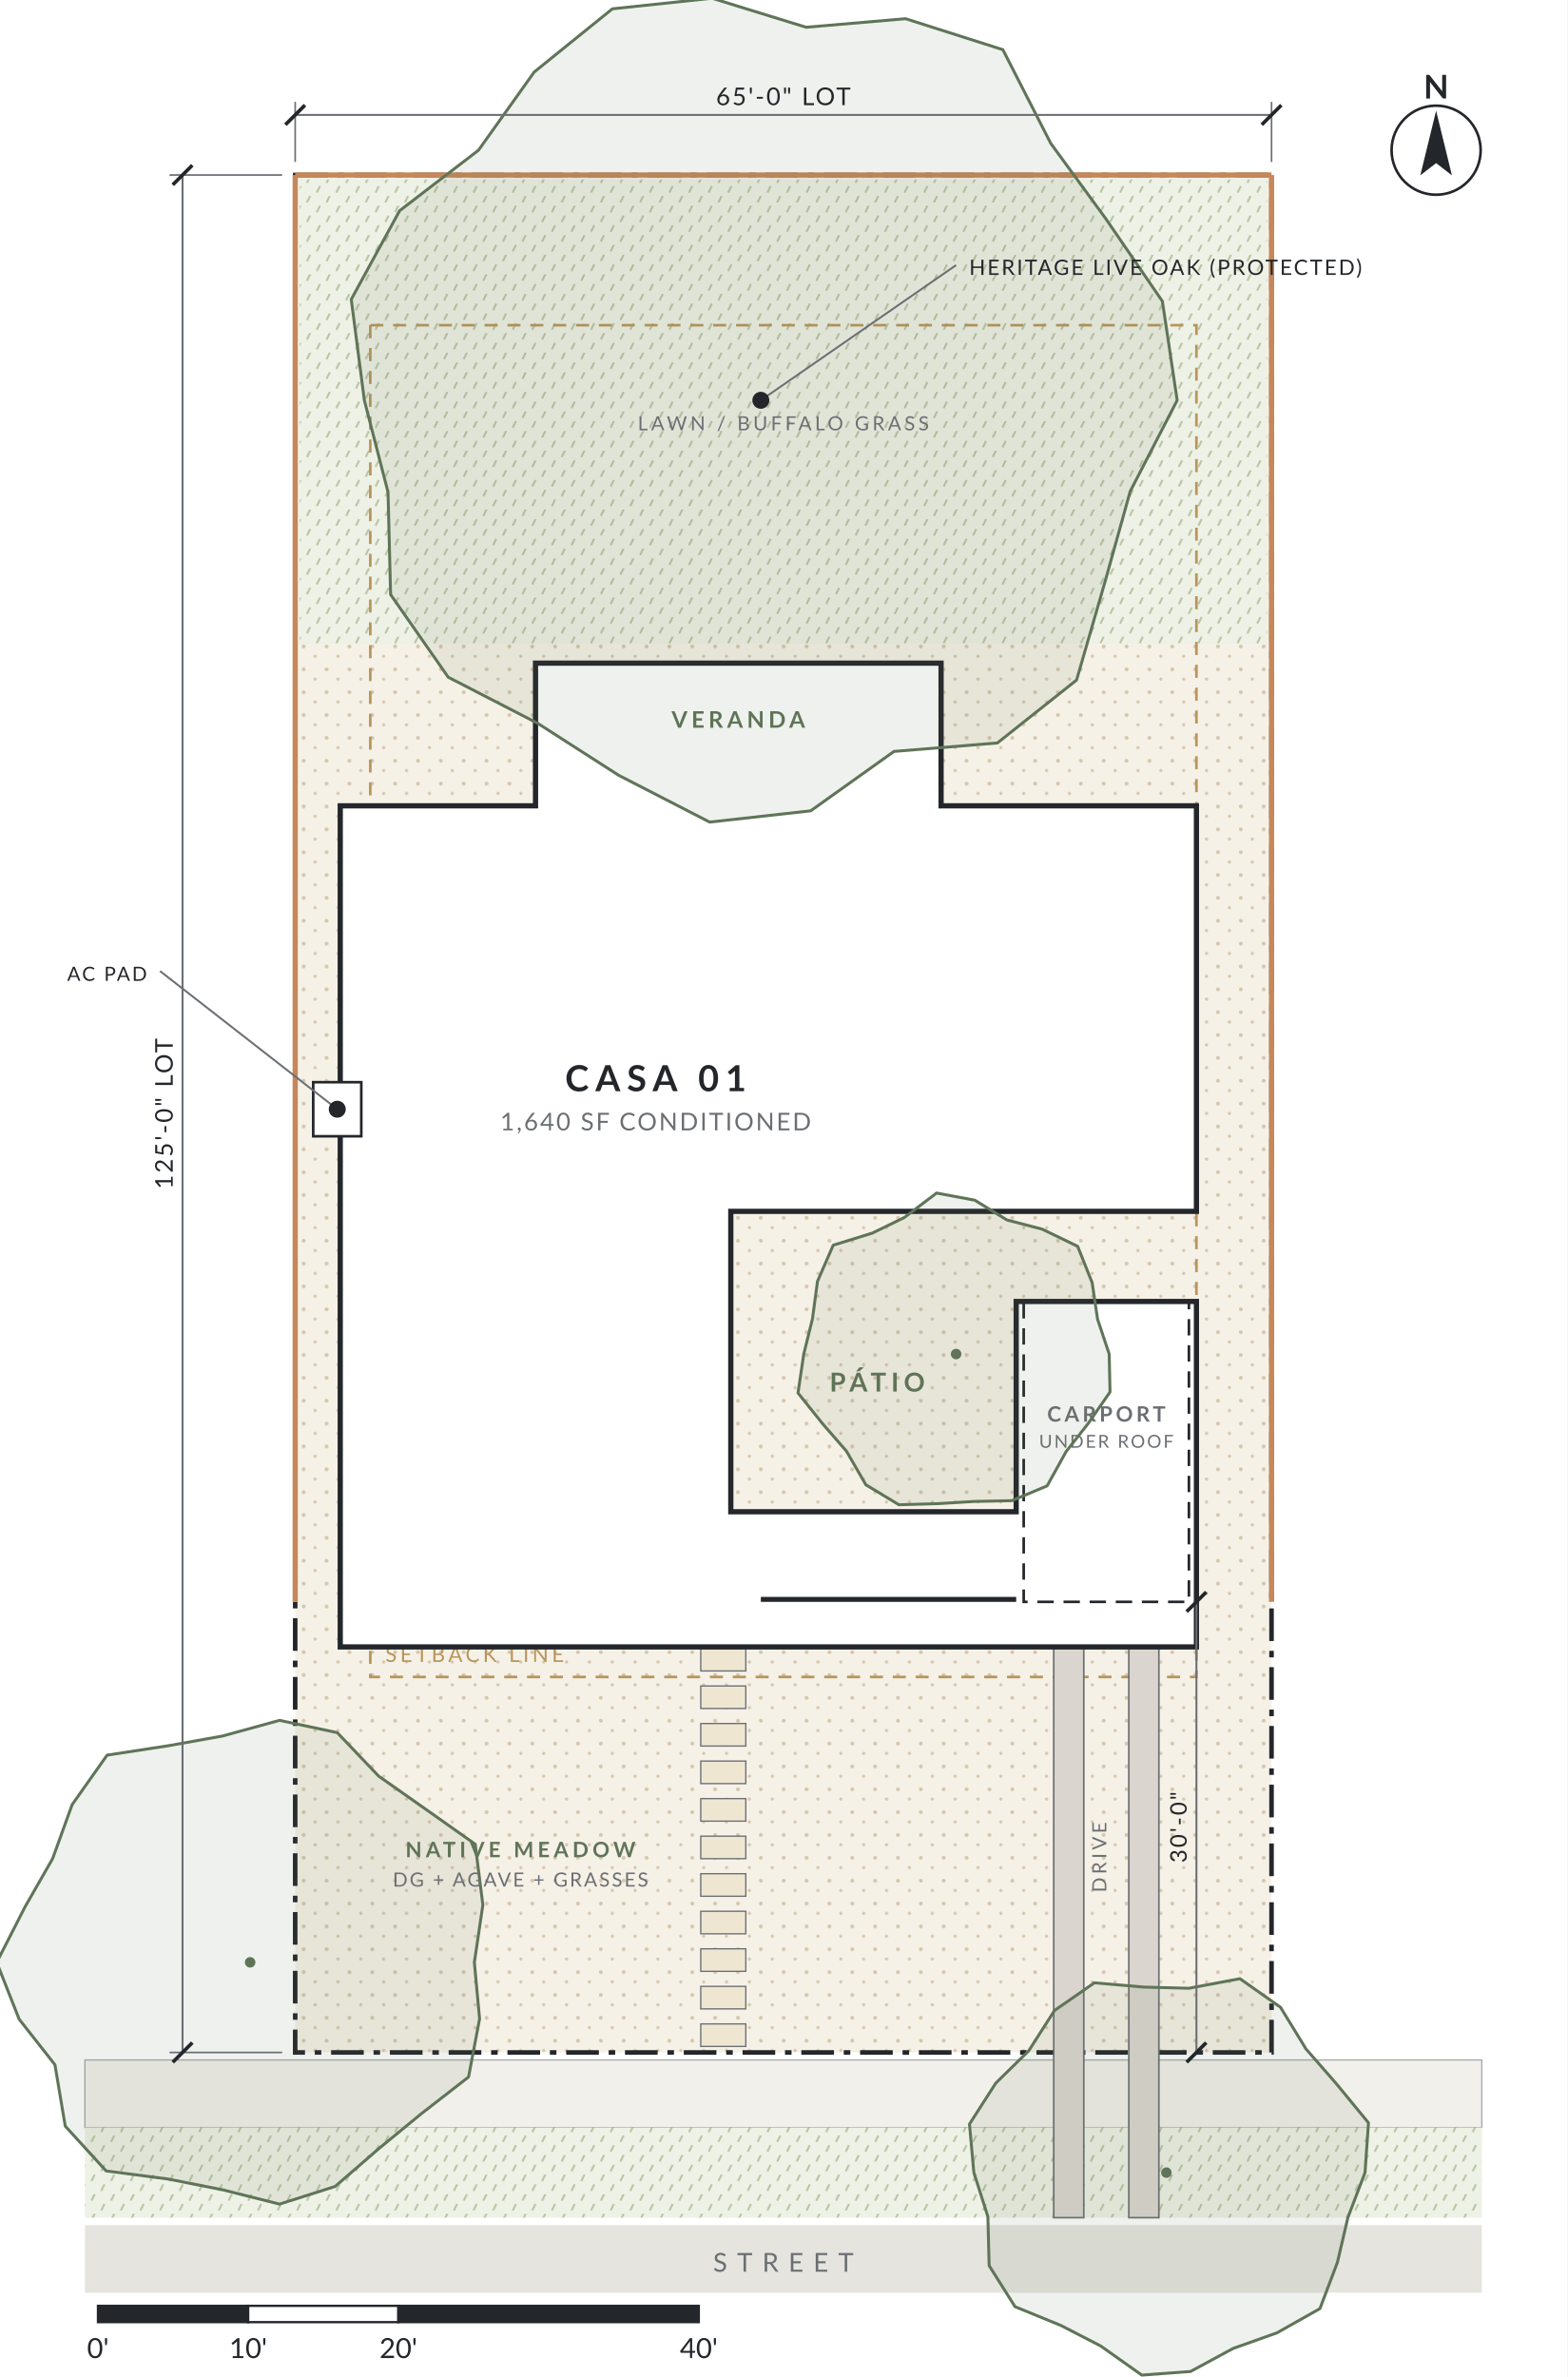
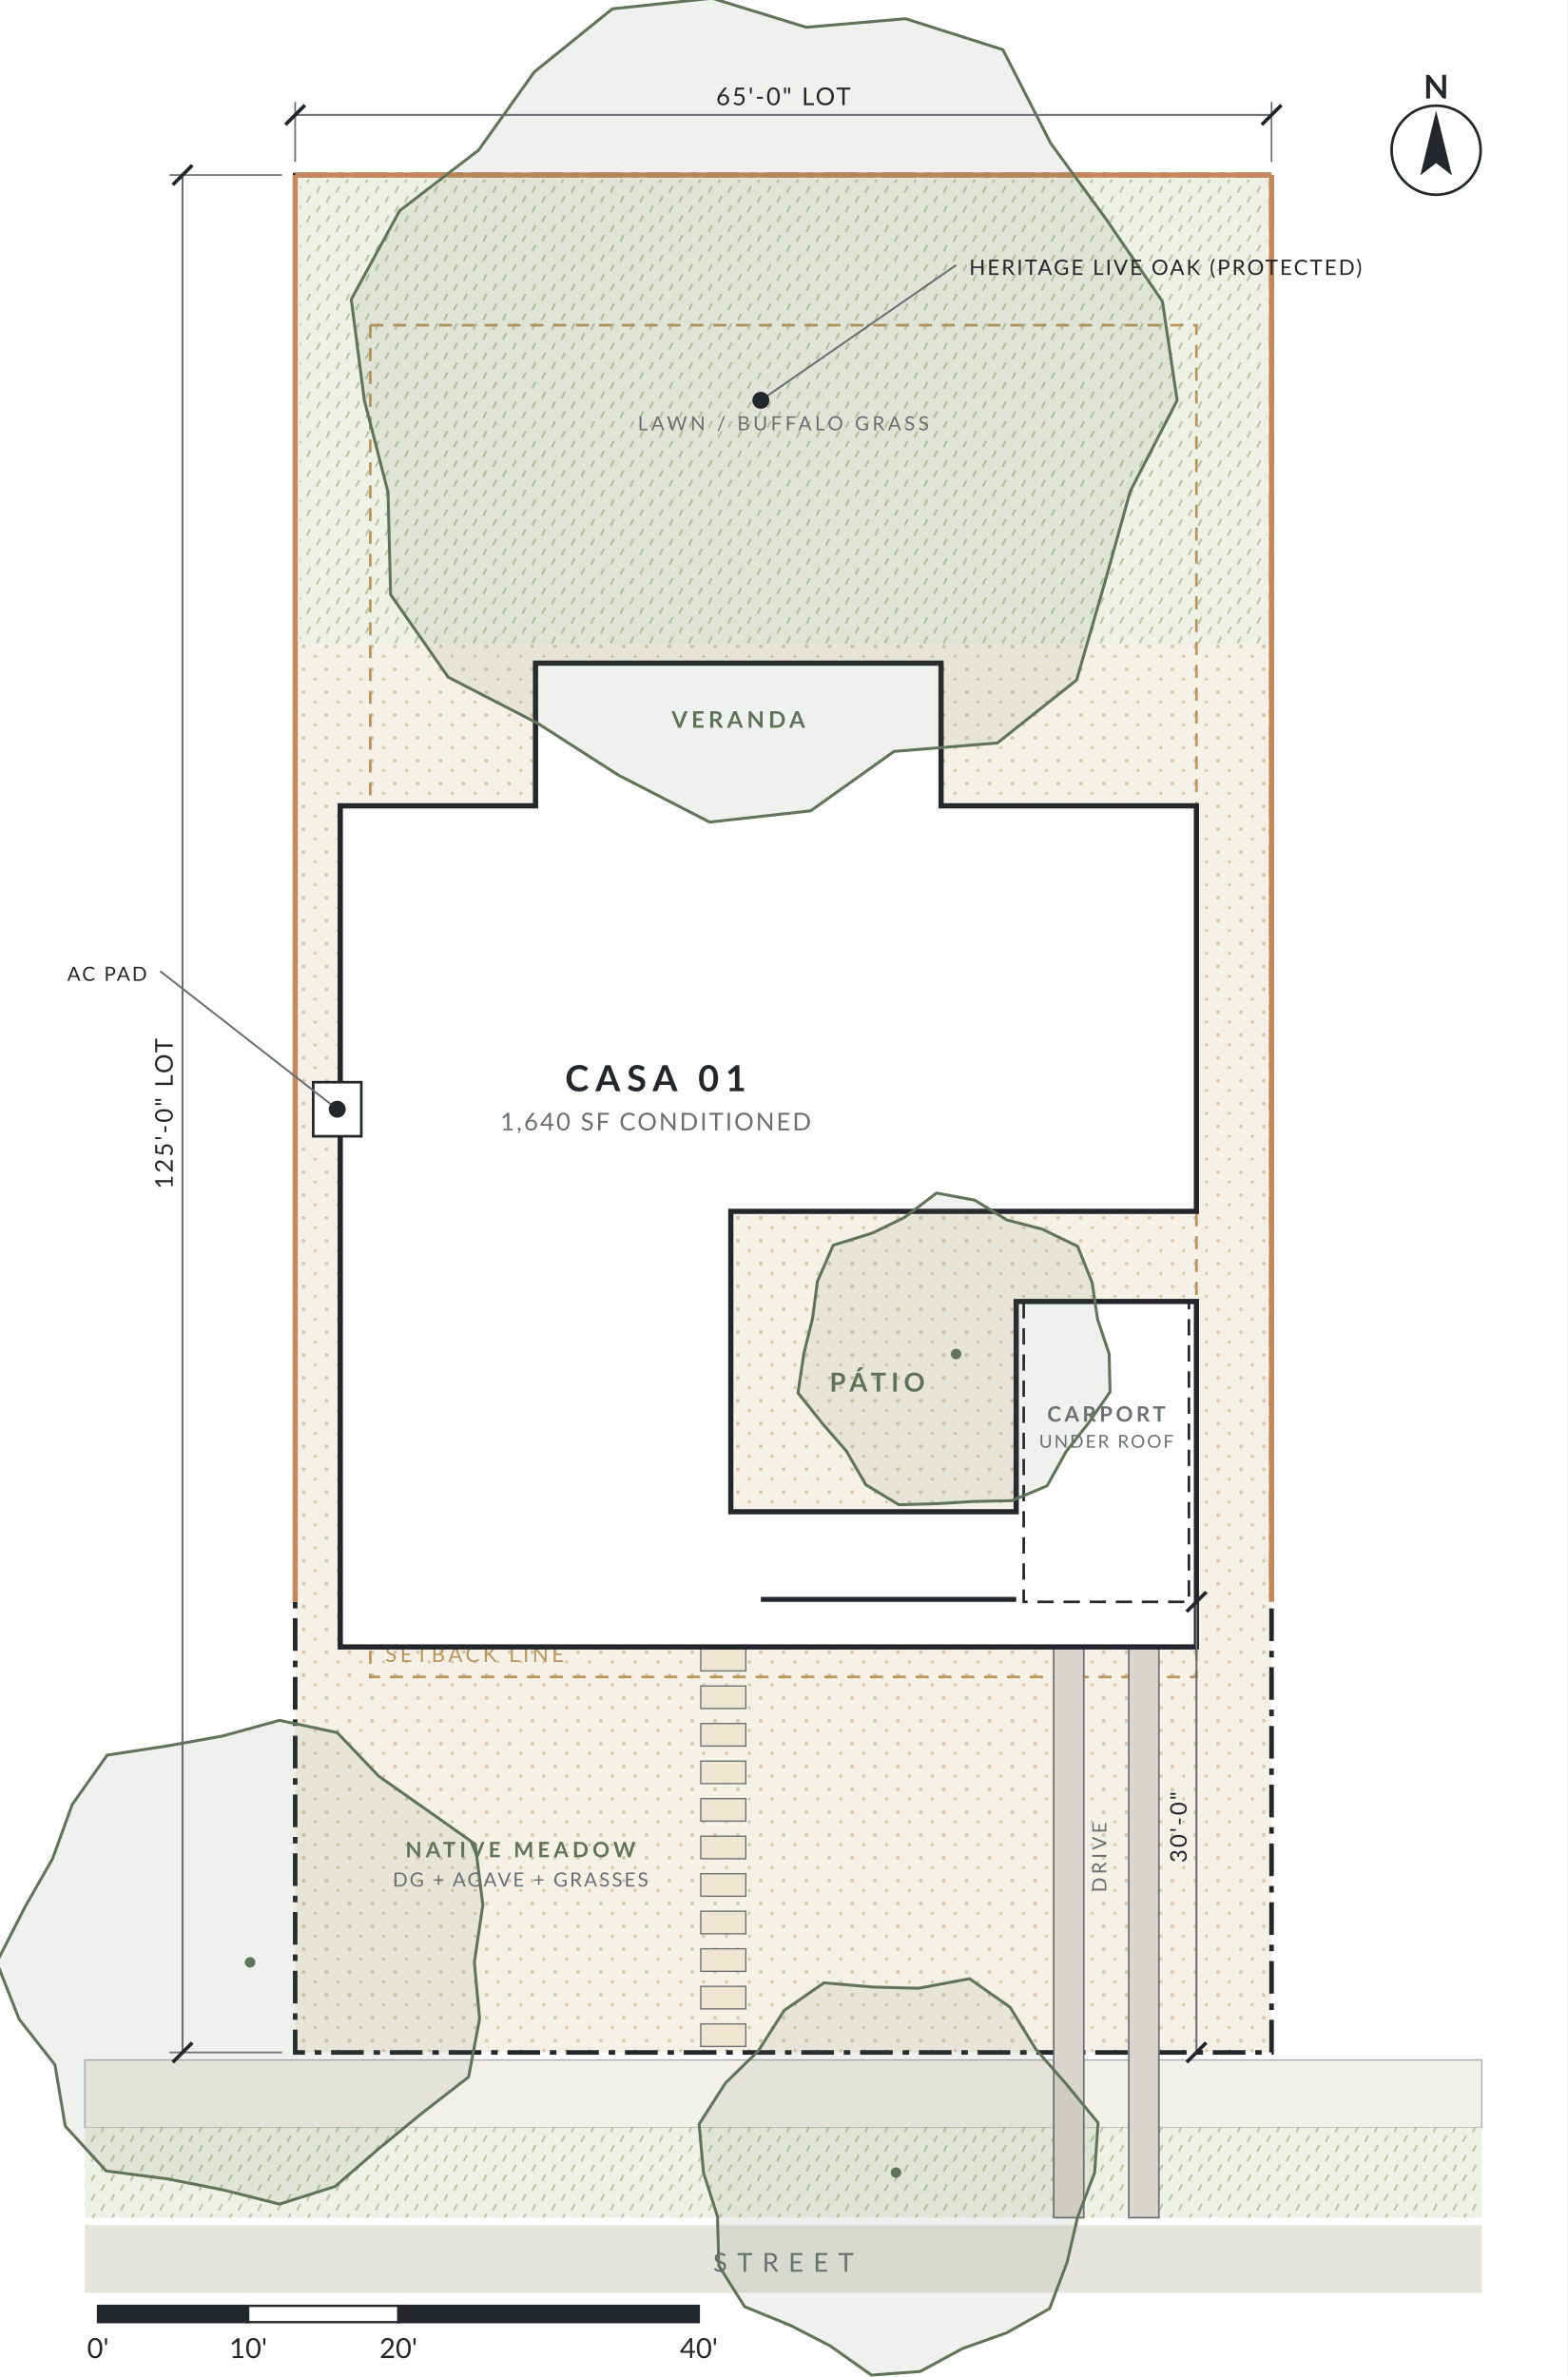
<svg xmlns="http://www.w3.org/2000/svg" viewBox="0 0 480 728" width="480" height="728" data-x0="-14" data-y0="-16" data-y1="131" data-pad="26" data-scale="4.6" data-flip="1">
  <defs>
    <pattern id="pavers" width="18" height="12" patternUnits="userSpaceOnUse">
      <rect width="18" height="12" fill="#f3efe6" />
      <path d="M0 0 H18 M0 0 V12 M9 6 V12 M0 6 H18" stroke="#d2c9b6" stroke-width="0.6" />
    </pattern>
    <pattern id="dg" width="7" height="7" patternUnits="userSpaceOnUse">
      <rect width="7" height="7" fill="#f6f1e7" />
      <circle cx="2" cy="2" r="0.6" fill="#d6c7ad" />
      <circle cx="5.5" cy="5" r="0.5" fill="#d6c7ad" />
    </pattern>
    <pattern id="mosaic" width="7" height="7" patternUnits="userSpaceOnUse">
      <rect width="7" height="7" fill="#2a2a29" />
      <path d="M0 2 L3 0 L7 3 M2 7 L4 4 L7 6 M0 5 L3 4" stroke="#8b847a" stroke-width="0.5" fill="none" />
    </pattern>
    <pattern id="planting" width="9" height="9" patternUnits="userSpaceOnUse">
      <rect width="9" height="9" fill="#eef1e8" />
      <circle cx="2.5" cy="2.5" r="1.1" fill="none" stroke="#a9b89a" stroke-width="0.5" />
      <circle cx="7" cy="6.5" r="0.8" fill="none" stroke="#a9b89a" stroke-width="0.5" />
    </pattern>
    <pattern id="lawn" width="6" height="6" patternUnits="userSpaceOnUse">
      <rect width="6" height="6" fill="#eef1e6" />
      <path d="M1 5 l1 -2 M4 2 l1 -2" stroke="#b9c4a3" stroke-width="0.6" />
    </pattern>
    <pattern id="stone" width="16" height="8" patternUnits="userSpaceOnUse">
      <rect width="16" height="8" fill="#efe6d2" />
      <path d="M0 0 H16 M0 4 H16 M5 0 V4 M12 4 V8" stroke="#c9b993" stroke-width="0.5" />
    </pattern>
    <pattern id="diag" width="5" height="5" patternUnits="userSpaceOnUse" patternTransform="rotate(45)">
      <rect width="5" height="5" fill="#ffffff" />
      <line x1="0" y1="0" x2="0" y2="5" stroke="#9a9a9a" stroke-width="0.6" />
    </pattern>
    <pattern id="earth" width="8" height="8" patternUnits="userSpaceOnUse" patternTransform="rotate(45)">
      <rect width="8" height="8" fill="#ffffff" />
      <line x1="0" y1="0" x2="0" y2="8" stroke="#8a8a8a" stroke-width="0.7" />
    </pattern>
  </defs>
  <rect width="100%" height="100%" fill="#ffffff" />
  <rect x="26.00" y="681.50" width="427.80" height="20.70" fill="#e6e4df" stroke="none" stroke-width="1.0" />
  <text x="239.90" y="695.76" font-family="Lato, 'Helvetica Neue', Arial, sans-serif" font-size="8" text-anchor="middle" fill="#6b6f73" font-weight="400" letter-spacing="3">STREET</text>
  <rect x="26.00" y="630.90" width="427.80" height="20.70" fill="#f2f0eb" stroke="#a7aaad" stroke-width="0.4" />
  <rect x="26.00" y="651.60" width="427.80" height="27.60" fill="url(#lawn)" stroke="none" stroke-width="1.0" />
  <rect x="90.40" y="53.60" width="299.00" height="575.00" fill="url(#dg)" stroke="none" stroke-width="1.0" />
  <rect x="91.78" y="54.98" width="296.24" height="142.14" fill="url(#lawn)" stroke="none" stroke-width="1.0" />
  <rect x="90.40" y="53.60" width="299.00" height="575.00" fill="none" stroke="#23262a" stroke-width="1.4" stroke-dasharray="10 3 2 3" />
  <rect x="113.40" y="99.60" width="253.00" height="414.00" fill="none" stroke="#b8955a" stroke-width="0.8" stroke-dasharray="4 3" />
  <text x="118.00" y="509.00" font-family="Lato, 'Helvetica Neue', Arial, sans-serif" font-size="6.5" text-anchor="start" fill="#b8955a" font-weight="400" letter-spacing="1.0">SETBACK LINE</text>
  <rect x="322.70" y="490.60" width="9.20" height="188.60" fill="#dad6cf" stroke="#6b6f73" stroke-width="0.5" />
  <rect x="345.70" y="490.60" width="9.20" height="188.60" fill="#dad6cf" stroke="#6b6f73" stroke-width="0.5" />
  <rect x="214.60" y="619.86" width="13.80" height="6.90" fill="#efe6d2" stroke="#6b6f73" stroke-width="0.4" />
  <rect x="214.60" y="608.36" width="13.80" height="6.90" fill="#efe6d2" stroke="#6b6f73" stroke-width="0.4" />
  <rect x="214.60" y="596.86" width="13.80" height="6.90" fill="#efe6d2" stroke="#6b6f73" stroke-width="0.4" />
  <rect x="214.60" y="585.36" width="13.80" height="6.90" fill="#efe6d2" stroke="#6b6f73" stroke-width="0.4" />
  <rect x="214.60" y="573.86" width="13.80" height="6.90" fill="#efe6d2" stroke="#6b6f73" stroke-width="0.4" />
  <rect x="214.60" y="562.36" width="13.80" height="6.90" fill="#efe6d2" stroke="#6b6f73" stroke-width="0.4" />
  <rect x="214.60" y="550.86" width="13.80" height="6.90" fill="#efe6d2" stroke="#6b6f73" stroke-width="0.4" />
  <rect x="214.60" y="539.36" width="13.80" height="6.90" fill="#efe6d2" stroke="#6b6f73" stroke-width="0.4" />
  <rect x="214.60" y="527.86" width="13.80" height="6.90" fill="#efe6d2" stroke="#6b6f73" stroke-width="0.4" />
  <rect x="214.60" y="516.36" width="13.80" height="6.90" fill="#efe6d2" stroke="#6b6f73" stroke-width="0.4" />
  <rect x="214.60" y="504.86" width="13.80" height="6.90" fill="#efe6d2" stroke="#6b6f73" stroke-width="0.4" />
  <line x1="90.40" y1="490.60" x2="90.40" y2="53.60" stroke="#c4885a" stroke-width="1.6" />
  <line x1="90.40" y1="53.60" x2="389.40" y2="53.60" stroke="#c4885a" stroke-width="1.6" />
  <line x1="389.40" y1="53.60" x2="389.40" y2="490.60" stroke="#c4885a" stroke-width="1.6" />
  <polygon points="104.20,504.40 366.40,504.40 366.40,398.60 311.20,398.60 311.20,463.00 223.80,463.00 223.80,371.00 366.40,371.00 366.40,246.80 288.20,246.80 288.20,203.10 164.00,203.10 164.00,246.80 104.20,246.80" fill="#ffffff" stroke="#23262a" stroke-width="1.6" />
  <rect x="233.00" y="489.08" width="78.20" height="1.52" fill="#23262a" stroke="none" stroke-width="1.0" />
  <text x="200.80" y="334.20" font-family="Lato, 'Helvetica Neue', Arial, sans-serif" font-size="11" text-anchor="middle" fill="#23262a" font-weight="700" letter-spacing="2">CASA 01</text>
  <text x="200.80" y="334.20" font-family="Lato, 'Helvetica Neue', Arial, sans-serif" font-size="7.5" text-anchor="middle" fill="#6b6f73" font-weight="400" letter-spacing="0.6" dy="12">1,640 SF CONDITIONED</text>
  <text x="268.65" y="426.20" font-family="Lato, 'Helvetica Neue', Arial, sans-serif" font-size="8" text-anchor="middle" fill="#5f7458" font-weight="700" letter-spacing="1.5">PÁTIO</text>
  <rect x="313.50" y="398.60" width="50.60" height="92.00" fill="none" stroke="#23262a" stroke-width="0.8" stroke-dasharray="5 3" />
  <text x="338.80" y="435.40" font-family="Lato, 'Helvetica Neue', Arial, sans-serif" font-size="6.5" text-anchor="middle" fill="#6b6f73" font-weight="700" letter-spacing="1.0">CARPORT</text>
  <text x="338.80" y="435.40" font-family="Lato, 'Helvetica Neue', Arial, sans-serif" font-size="5.5" text-anchor="middle" fill="#6b6f73" font-weight="400" letter-spacing="0.6" dy="8">UNDER ROOF</text>
  <rect x="95.92" y="331.44" width="14.72" height="16.56" fill="#ffffff" stroke="#23262a" stroke-width="0.8" />
  <line x1="103.28" y1="339.72" x2="49.00" y2="297.40" stroke="#6b6f73" stroke-width="0.6" />
  <circle cx="103.28" cy="339.72" r="2.6" fill="#23262a" />
  <text x="49.00" y="297.40" font-family="Lato, 'Helvetica Neue', Arial, sans-serif" font-size="6" text-anchor="end" fill="#23262a" font-weight="400" letter-spacing="0.6" dx="-4" dy="3">AC PAD</text>
  <text x="226.10" y="222.88" font-family="Lato, 'Helvetica Neue', Arial, sans-serif" font-size="7" text-anchor="middle" fill="#5f7458" font-weight="700" letter-spacing="1.2">VERANDA</text>
  <path d="M 360.50,122.60 L 355.98,92.29 L 338.73,67.11 L 321.80,43.93 L 307.12,15.22 L 277.32,5.73 L 246.87,8.35 L 218.05,-0.54 L 187.53,2.71 L 163.60,22.06 L 146.54,46.00 L 122.38,64.54 L 107.57,91.69 L 111.58,122.60 L 118.83,150.74 L 119.62,182.10 L 137.27,207.41 L 164.70,221.55 L 189.45,237.44 L 217.32,251.78 L 248.27,248.33 L 273.78,230.14 L 305.44,227.55 L 329.70,208.27 L 338.47,177.95 L 346.12,150.48 Z" fill="rgba(95,116,88,0.10)" stroke="#5f7458" stroke-width="0.9" stroke-linejoin="round" />
  <circle cx="233.00" cy="122.60" r="1.61" fill="#5f7458" stroke="none" stroke-width="1.0" />
  <path d="M 339.68,414.70 L 336.12,404.02 L 334.46,392.84 L 330.03,381.72 L 319.19,376.46 L 308.37,373.64 L 298.52,367.58 L 286.81,365.39 L 276.94,372.89 L 267.21,377.63 L 255.17,381.36 L 250.35,392.42 L 248.82,403.86 L 246.15,414.70 L 244.38,426.63 L 251.98,436.12 L 259.22,444.45 L 265.16,454.74 L 275.29,460.86 L 287.24,460.52 L 298.28,459.85 L 309.83,459.61 L 320.67,455.08 L 326.50,444.56 L 333.27,435.94 L 339.94,426.32 Z" fill="rgba(95,116,88,0.10)" stroke="#5f7458" stroke-width="0.9" stroke-linejoin="round" />
  <circle cx="292.80" cy="414.70" r="1.61" fill="#5f7458" stroke="none" stroke-width="1.0" />
  <path d="M 145.27,601.00 L 147.87,583.43 L 145.53,564.82 L 129.91,553.78 L 115.96,543.97 L 103.28,530.65 L 85.60,526.89 L 68.18,531.68 L 51.45,534.68 L 32.80,537.54 L 22.09,552.71 L 16.11,569.25 L 7.67,584.01 L -1.00,601.00 L 5.87,618.43 L 16.83,632.37 L 19.98,651.16 L 32.50,664.89 L 51.43,667.36 L 68.14,670.66 L 85.59,675.05 L 102.63,669.64 L 115.99,658.07 L 128.98,647.40 L 143.50,636.11 L 146.87,618.32 Z" fill="rgba(95,116,88,0.10)" stroke="#5f7458" stroke-width="0.9" stroke-linejoin="round" />
  <circle cx="76.60" cy="601.00" r="1.61" fill="#5f7458" stroke="none" stroke-width="1.0" />
-   <path d="M 418.03,665.40 L 419.08,650.15 L 409.19,638.11 L 399.95,627.53 L 392.15,614.77 L 379.72,606.01 L 364.06,608.94 L 350.30,608.58 L 335.15,607.27 L 322.93,615.75 L 315.06,628.07 L 304.96,637.98 L 296.90,650.54 L 298.24,665.40 L 302.53,678.87 L 302.92,693.89 L 310.85,706.47 L 324.89,712.21 L 337.07,718.49 L 349.67,727.42 L 364.60,726.31 L 377.62,719.26 L 391.07,714.47 L 404.22,707.06 L 409.58,692.89 L 412.80,679.10 Z" fill="rgba(95,116,88,0.10)" stroke="#5f7458" stroke-width="0.9" stroke-linejoin="round" />
-   <circle cx="357.20" cy="665.40" r="1.61" fill="#5f7458" stroke="none" stroke-width="1.0" />
+   <path d="M 335.23,665.40 L 336.28,650.15 L 326.39,638.11 L 317.15,627.53 L 309.35,614.77 L 296.92,606.01 L 281.26,608.94 L 267.50,608.58 L 252.35,607.27 L 240.13,615.75 L 232.26,628.07 L 222.16,637.98 L 214.10,650.54 L 215.44,665.40 L 219.73,678.87 L 220.12,693.89 L 228.05,706.47 L 242.09,712.21 L 254.27,718.49 L 266.87,727.42 L 281.80,726.31 L 294.82,719.26 L 308.27,714.47 L 321.42,707.06 L 326.78,692.89 L 330.00,679.10 Z" fill="rgba(95,116,88,0.10)" stroke="#5f7458" stroke-width="0.9" stroke-linejoin="round" />
+   <circle cx="274.40" cy="665.40" r="1.61" fill="#5f7458" stroke="none" stroke-width="1.0" />
  <line x1="233.00" y1="122.60" x2="292.80" y2="81.20" stroke="#6b6f73" stroke-width="0.6" />
  <circle cx="233.00" cy="122.60" r="2.6" fill="#23262a" />
  <text x="292.80" y="81.20" font-family="Lato, 'Helvetica Neue', Arial, sans-serif" font-size="6.5" text-anchor="start" fill="#23262a" font-weight="400" letter-spacing="0.6" dx="4" dy="3">HERITAGE LIVE OAK (PROTECTED)</text>
  <text x="159.40" y="568.80" font-family="Lato, 'Helvetica Neue', Arial, sans-serif" font-size="6.5" text-anchor="middle" fill="#5f7458" font-weight="700" letter-spacing="1.2">NATIVE MEADOW</text>
  <text x="159.40" y="568.80" font-family="Lato, 'Helvetica Neue', Arial, sans-serif" font-size="6" text-anchor="middle" fill="#6b6f73" font-weight="400" letter-spacing="0.6" dy="9">DG + AGAVE + GRASSES</text>
  <text x="338.80" y="568.80" font-family="Lato, 'Helvetica Neue', Arial, sans-serif" font-size="6" text-anchor="middle" fill="#6b6f73" font-weight="400" letter-spacing="1.0" transform="rotate(-90 338.8 568.8)">DRIVE</text>
  <text x="239.90" y="131.80" font-family="Lato, 'Helvetica Neue', Arial, sans-serif" font-size="6" text-anchor="middle" fill="#6b6f73" font-weight="400" letter-spacing="1.0">LAWN / BUFFALO GRASS</text>
  <line x1="90.40" y1="35.20" x2="389.40" y2="35.20" stroke="#6b6f73" stroke-width="0.6" />
  <line x1="90.40" y1="49.60" x2="90.40" y2="31.20" stroke="#6b6f73" stroke-width="0.5" />
  <line x1="87.40" y1="38.20" x2="93.40" y2="32.20" stroke="#23262a" stroke-width="1.1" />
  <line x1="389.40" y1="49.60" x2="389.40" y2="31.20" stroke="#6b6f73" stroke-width="0.5" />
  <line x1="386.40" y1="38.20" x2="392.40" y2="32.20" stroke="#23262a" stroke-width="1.1" />
  <text x="239.90" y="35.20" font-family="Lato, 'Helvetica Neue', Arial, sans-serif" font-size="7.5" text-anchor="middle" fill="#23262a" font-weight="400" letter-spacing="0.6" dy="-3">65'-0" LOT</text>
  <line x1="55.90" y1="628.60" x2="55.90" y2="53.60" stroke="#6b6f73" stroke-width="0.6" />
  <line x1="86.40" y1="628.60" x2="51.90" y2="628.60" stroke="#6b6f73" stroke-width="0.5" />
  <line x1="52.90" y1="631.60" x2="58.90" y2="625.60" stroke="#23262a" stroke-width="1.1" />
  <line x1="86.40" y1="53.60" x2="51.90" y2="53.60" stroke="#6b6f73" stroke-width="0.5" />
  <line x1="52.90" y1="56.60" x2="58.90" y2="50.60" stroke="#23262a" stroke-width="1.1" />
  <text x="55.90" y="341.10" font-family="Lato, 'Helvetica Neue', Arial, sans-serif" font-size="7.5" text-anchor="middle" fill="#23262a" letter-spacing="0.6" transform="rotate(-90 55.90 341.10)" dy="-3">125'-0" LOT</text>
  <line x1="366.40" y1="628.60" x2="366.40" y2="490.60" stroke="#6b6f73" stroke-width="0.6" />
  <line x1="370.40" y1="628.60" x2="370.40" y2="628.60" stroke="#6b6f73" stroke-width="0.5" />
  <line x1="363.40" y1="631.60" x2="369.40" y2="625.60" stroke="#23262a" stroke-width="1.1" />
  <line x1="370.40" y1="490.60" x2="370.40" y2="490.60" stroke="#6b6f73" stroke-width="0.5" />
  <line x1="363.40" y1="493.60" x2="369.40" y2="487.60" stroke="#23262a" stroke-width="1.1" />
  <text x="366.40" y="559.60" font-family="Lato, 'Helvetica Neue', Arial, sans-serif" font-size="7" text-anchor="middle" fill="#23262a" letter-spacing="0.6" transform="rotate(-90 366.40 559.60)" dy="-3">30'-0"</text>
  <g transform="translate(439.8,46)">
    <circle r="13.64" fill="none" stroke="#23262a" stroke-width="0.8" />
    <path d="M0 -12.1 L4.84 7.7 L0 3.96 L-4.84 7.7 Z" fill="#23262a" />
    <text y="-15.84" font-family="Lato, 'Helvetica Neue', Arial, sans-serif" font-size="10" text-anchor="middle" font-weight="700" fill="#23262a">N</text>
  </g>
  <g transform="translate(30,706.2)">
    <rect x="0.0" y="0" width="46.0" height="5" fill="#23262a" stroke="#23262a" stroke-width="0.7" />
    <rect x="46.0" y="0" width="46.0" height="5" fill="#ffffff" stroke="#23262a" stroke-width="0.7" />
    <rect x="92.0" y="0" width="92.0" height="5" fill="#23262a" stroke="#23262a" stroke-width="0.7" />
    <text x="0.0" y="16" font-family="Lato, 'Helvetica Neue', Arial, sans-serif" font-size="8.5" text-anchor="middle" fill="#23262a">0'</text>
    <text x="46.0" y="16" font-family="Lato, 'Helvetica Neue', Arial, sans-serif" font-size="8.5" text-anchor="middle" fill="#23262a">10'</text>
    <text x="92.0" y="16" font-family="Lato, 'Helvetica Neue', Arial, sans-serif" font-size="8.5" text-anchor="middle" fill="#23262a">20'</text>
    <text x="184.0" y="16" font-family="Lato, 'Helvetica Neue', Arial, sans-serif" font-size="8.5" text-anchor="middle" fill="#23262a">40'</text>
  </g>
</svg>
